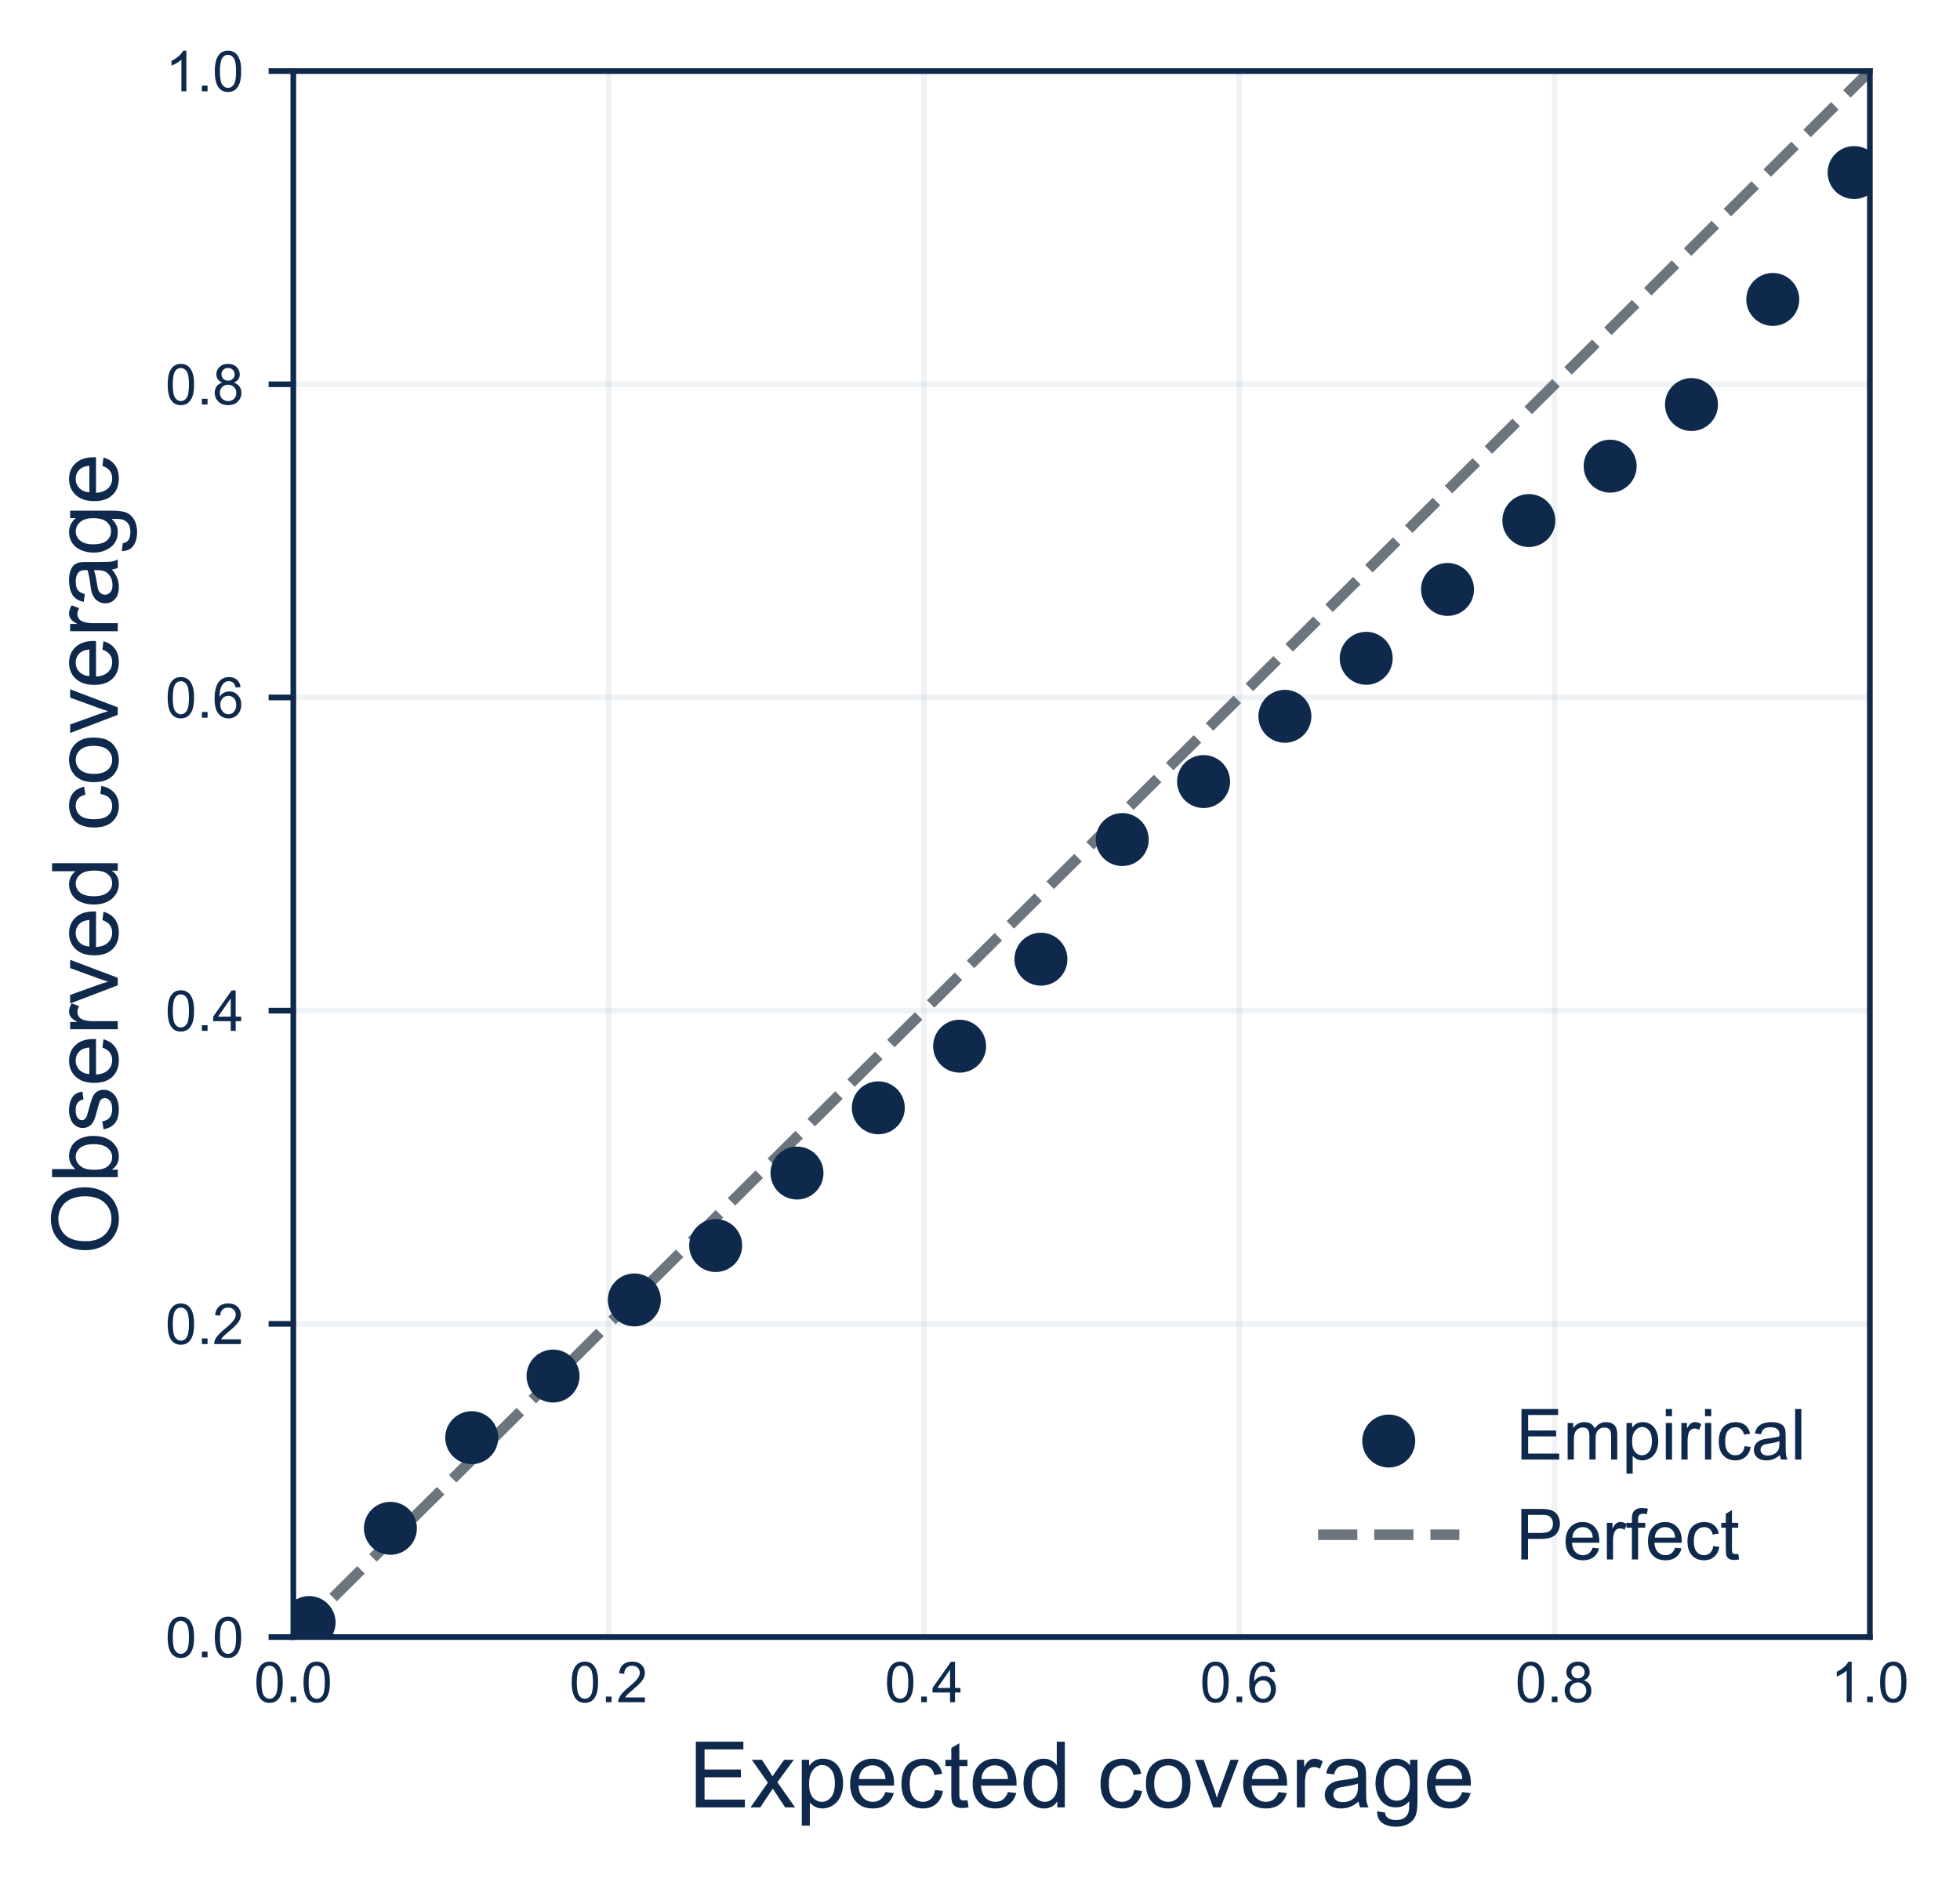
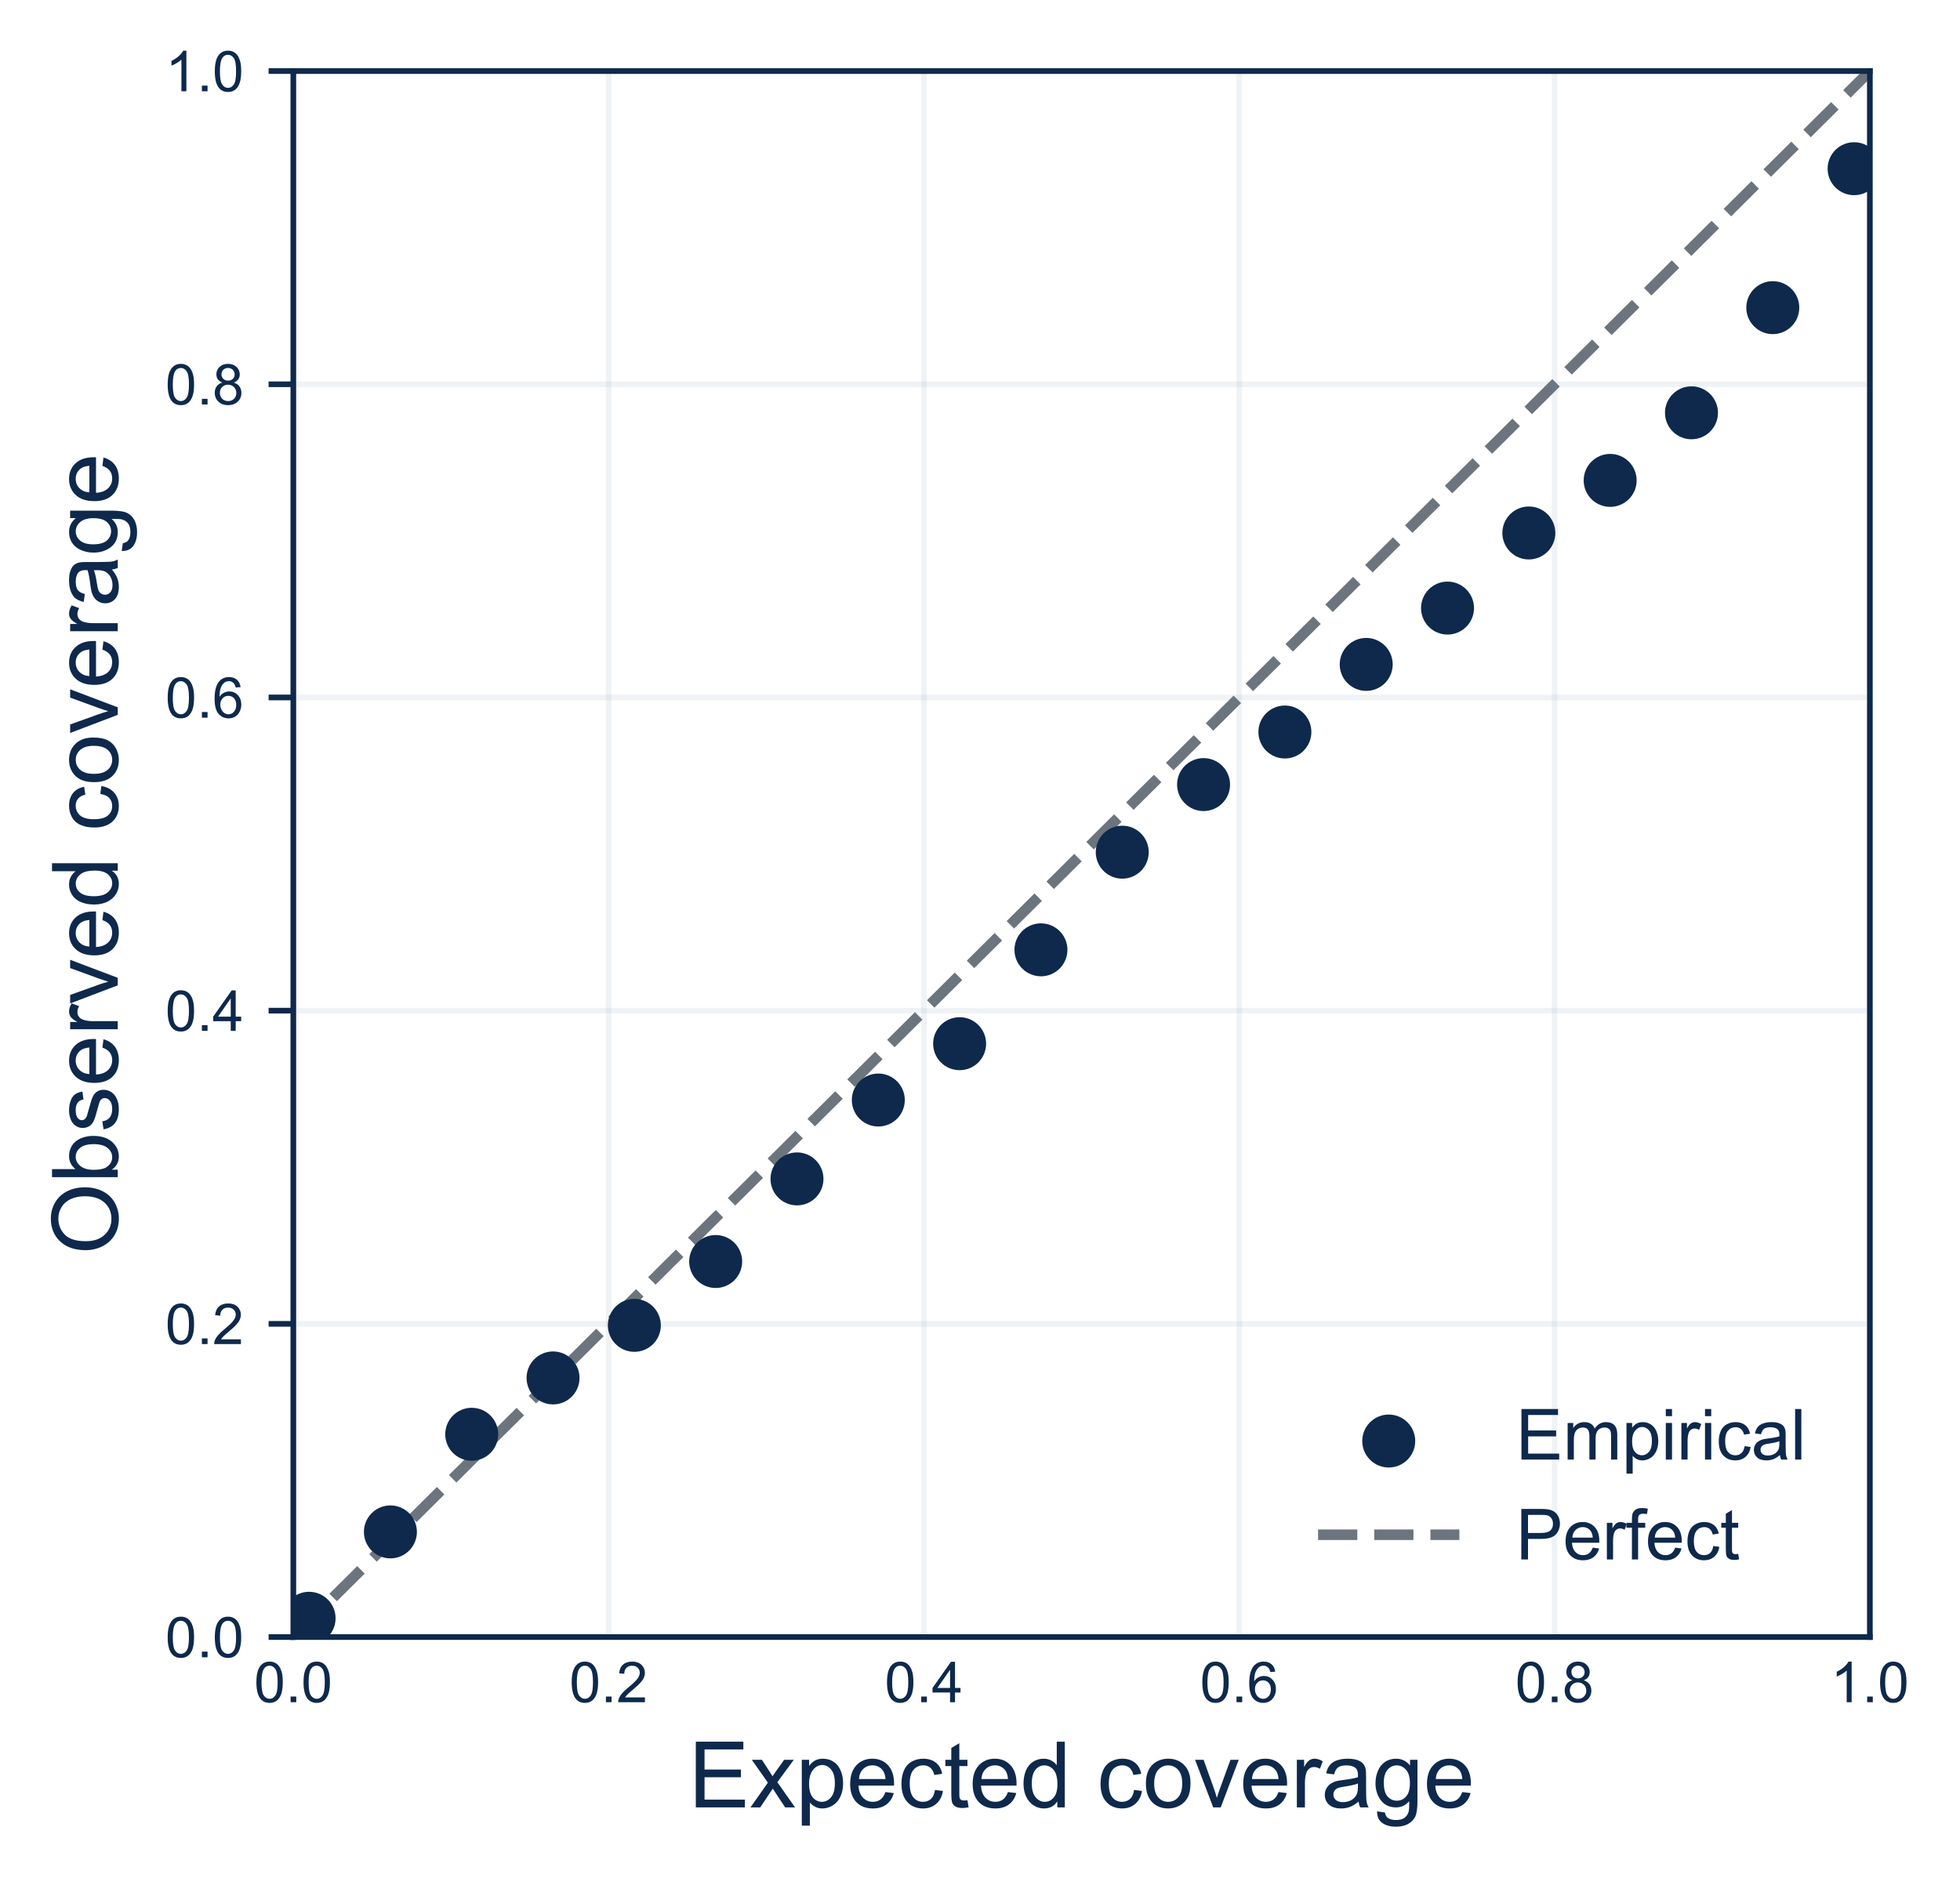
<svg xmlns="http://www.w3.org/2000/svg" xmlns:xlink="http://www.w3.org/1999/xlink" width="277.488pt" height="265.881pt" viewBox="0 0 277.488 265.881" version="1.1">
  <defs>
    <style type="text/css">*{stroke-linejoin: round; stroke-linecap: butt}</style>
  </defs>
  <g id="figure_1">
    <g id="patch_1">
      <path d="M 0 265.881  L 277.488 265.881  L 277.488 0  L 0 0  L 0 265.881  z " style="fill: none" />
    </g>
    <g id="axes_1">
      <g id="patch_2">
        <path d="M 41.528 231.823  L 264.728 231.823  L 264.728 10.063  L 41.528 10.063  L 41.528 231.823  z " style="fill: none" />
      </g>
      <g id="line2d_1">
-         <path d="M 41.528 231.823  L 264.728 10.063  " clip-path="url(#p20f158e498)" style="fill: none; stroke-dasharray: 5.55,2.4; stroke-dashoffset: 0; stroke: #6c757d; stroke-width: 1.5" />
+         <path d="M 41.528 231.823  L 264.728 10.063  " clip-path="url(#p01ee186c82)" style="fill: none; stroke-dasharray: 5.55,2.4; stroke-dashoffset: 0; stroke: #6c757d; stroke-width: 1.5" />
      </g>
      <g id="matplotlib.axis_1">
        <g id="xtick_1">
          <g id="line2d_2">
-             <path d="M 41.528 231.823  L 41.528 10.063  " clip-path="url(#p20f158e498)" style="fill: none; stroke: #5f86a5; stroke-opacity: 0.1; stroke-width: 0.8; stroke-linecap: square" />
+             <path d="M 41.528 231.823  L 41.528 10.063  " clip-path="url(#p01ee186c82)" style="fill: none; stroke: #5f86a5; stroke-opacity: 0.1; stroke-width: 0.8; stroke-linecap: square" />
          </g>
          <g id="line2d_3" />
          <g id="text_1">
            <g style="fill: #0e294c" transform="translate(35.96781 241.0494) scale(0.08 -0.08)">
              <defs>
                <path id="ArialMT-30" d="M 266 2259  Q 266 3072 433 3567  Q 600 4063 929 4331  Q 1259 4600 1759 4600  Q 2128 4600 2406 4451  Q 2684 4303 2865 4023  Q 3047 3744 3150 3342  Q 3253 2941 3253 2259  Q 3253 1453 3087 958  Q 2922 463 2592 192  Q 2263 -78 1759 -78  Q 1097 -78 719 397  Q 266 969 266 2259  z M 844 2259  Q 844 1131 1108 757  Q 1372 384 1759 384  Q 2147 384 2411 759  Q 2675 1134 2675 2259  Q 2675 3391 2411 3762  Q 2147 4134 1753 4134  Q 1366 4134 1134 3806  Q 844 3388 844 2259  z " transform="scale(0.015625)" />
                <path id="ArialMT-2e" d="M 581 0  L 581 641  L 1222 641  L 1222 0  L 581 0  z " transform="scale(0.015625)" />
              </defs>
              <use xlink:href="#ArialMT-30" />
              <use xlink:href="#ArialMT-2e" transform="translate(55.61523 0)" />
              <use xlink:href="#ArialMT-30" transform="translate(83.39844 0)" />
            </g>
          </g>
        </g>
        <g id="xtick_2">
          <g id="line2d_4">
-             <path d="M 86.168 231.823  L 86.168 10.063  " clip-path="url(#p20f158e498)" style="fill: none; stroke: #5f86a5; stroke-opacity: 0.1; stroke-width: 0.8; stroke-linecap: square" />
+             <path d="M 86.168 231.823  L 86.168 10.063  " clip-path="url(#p01ee186c82)" style="fill: none; stroke: #5f86a5; stroke-opacity: 0.1; stroke-width: 0.8; stroke-linecap: square" />
          </g>
          <g id="line2d_5" />
          <g id="text_2">
            <g style="fill: #0e294c" transform="translate(80.60781 241.0494) scale(0.08 -0.08)">
              <defs>
                <path id="ArialMT-32" d="M 3222 541  L 3222 0  L 194 0  Q 188 203 259 391  Q 375 700 629 1000  Q 884 1300 1366 1694  Q 2113 2306 2375 2664  Q 2638 3022 2638 3341  Q 2638 3675 2398 3904  Q 2159 4134 1775 4134  Q 1369 4134 1125 3890  Q 881 3647 878 3216  L 300 3275  Q 359 3922 746 4261  Q 1134 4600 1788 4600  Q 2447 4600 2831 4234  Q 3216 3869 3216 3328  Q 3216 3053 3103 2787  Q 2991 2522 2730 2228  Q 2469 1934 1863 1422  Q 1356 997 1212 845  Q 1069 694 975 541  L 3222 541  z " transform="scale(0.015625)" />
              </defs>
              <use xlink:href="#ArialMT-30" />
              <use xlink:href="#ArialMT-2e" transform="translate(55.61523 0)" />
              <use xlink:href="#ArialMT-32" transform="translate(83.39844 0)" />
            </g>
          </g>
        </g>
        <g id="xtick_3">
          <g id="line2d_6">
-             <path d="M 130.808 231.823  L 130.808 10.063  " clip-path="url(#p20f158e498)" style="fill: none; stroke: #5f86a5; stroke-opacity: 0.1; stroke-width: 0.8; stroke-linecap: square" />
+             <path d="M 130.808 231.823  L 130.808 10.063  " clip-path="url(#p01ee186c82)" style="fill: none; stroke: #5f86a5; stroke-opacity: 0.1; stroke-width: 0.8; stroke-linecap: square" />
          </g>
          <g id="line2d_7" />
          <g id="text_3">
            <g style="fill: #0e294c" transform="translate(125.2478 241.0494) scale(0.08 -0.08)">
              <defs>
                <path id="ArialMT-34" d="M 2069 0  L 2069 1097  L 81 1097  L 81 1613  L 2172 4581  L 2631 4581  L 2631 1613  L 3250 1613  L 3250 1097  L 2631 1097  L 2631 0  L 2069 0  z M 2069 1613  L 2069 3678  L 634 1613  L 2069 1613  z " transform="scale(0.015625)" />
              </defs>
              <use xlink:href="#ArialMT-30" />
              <use xlink:href="#ArialMT-2e" transform="translate(55.61523 0)" />
              <use xlink:href="#ArialMT-34" transform="translate(83.39844 0)" />
            </g>
          </g>
        </g>
        <g id="xtick_4">
          <g id="line2d_8">
-             <path d="M 175.448 231.823  L 175.448 10.063  " clip-path="url(#p20f158e498)" style="fill: none; stroke: #5f86a5; stroke-opacity: 0.1; stroke-width: 0.8; stroke-linecap: square" />
+             <path d="M 175.448 231.823  L 175.448 10.063  " clip-path="url(#p01ee186c82)" style="fill: none; stroke: #5f86a5; stroke-opacity: 0.1; stroke-width: 0.8; stroke-linecap: square" />
          </g>
          <g id="line2d_9" />
          <g id="text_4">
            <g style="fill: #0e294c" transform="translate(169.8878 241.0494) scale(0.08 -0.08)">
              <defs>
                <path id="ArialMT-36" d="M 3184 3459  L 2625 3416  Q 2550 3747 2413 3897  Q 2184 4138 1850 4138  Q 1581 4138 1378 3988  Q 1113 3794 959 3422  Q 806 3050 800 2363  Q 1003 2672 1297 2822  Q 1591 2972 1913 2972  Q 2475 2972 2870 2558  Q 3266 2144 3266 1488  Q 3266 1056 3080 686  Q 2894 316 2569 119  Q 2244 -78 1831 -78  Q 1128 -78 684 439  Q 241 956 241 2144  Q 241 3472 731 4075  Q 1159 4600 1884 4600  Q 2425 4600 2770 4297  Q 3116 3994 3184 3459  z M 888 1484  Q 888 1194 1011 928  Q 1134 663 1356 523  Q 1578 384 1822 384  Q 2178 384 2434 671  Q 2691 959 2691 1453  Q 2691 1928 2437 2201  Q 2184 2475 1800 2475  Q 1419 2475 1153 2201  Q 888 1928 888 1484  z " transform="scale(0.015625)" />
              </defs>
              <use xlink:href="#ArialMT-30" />
              <use xlink:href="#ArialMT-2e" transform="translate(55.61523 0)" />
              <use xlink:href="#ArialMT-36" transform="translate(83.39844 0)" />
            </g>
          </g>
        </g>
        <g id="xtick_5">
          <g id="line2d_10">
-             <path d="M 220.088 231.823  L 220.088 10.063  " clip-path="url(#p20f158e498)" style="fill: none; stroke: #5f86a5; stroke-opacity: 0.1; stroke-width: 0.8; stroke-linecap: square" />
+             <path d="M 220.088 231.823  L 220.088 10.063  " clip-path="url(#p01ee186c82)" style="fill: none; stroke: #5f86a5; stroke-opacity: 0.1; stroke-width: 0.8; stroke-linecap: square" />
          </g>
          <g id="line2d_11" />
          <g id="text_5">
            <g style="fill: #0e294c" transform="translate(214.5278 241.0494) scale(0.08 -0.08)">
              <defs>
                <path id="ArialMT-38" d="M 1131 2484  Q 781 2613 612 2850  Q 444 3088 444 3419  Q 444 3919 803 4259  Q 1163 4600 1759 4600  Q 2359 4600 2725 4251  Q 3091 3903 3091 3403  Q 3091 3084 2923 2848  Q 2756 2613 2416 2484  Q 2838 2347 3058 2040  Q 3278 1734 3278 1309  Q 3278 722 2862 322  Q 2447 -78 1769 -78  Q 1091 -78 675 323  Q 259 725 259 1325  Q 259 1772 486 2073  Q 713 2375 1131 2484  z M 1019 3438  Q 1019 3113 1228 2906  Q 1438 2700 1772 2700  Q 2097 2700 2305 2904  Q 2513 3109 2513 3406  Q 2513 3716 2298 3927  Q 2084 4138 1766 4138  Q 1444 4138 1231 3931  Q 1019 3725 1019 3438  z M 838 1322  Q 838 1081 952 856  Q 1066 631 1291 507  Q 1516 384 1775 384  Q 2178 384 2440 643  Q 2703 903 2703 1303  Q 2703 1709 2433 1975  Q 2163 2241 1756 2241  Q 1359 2241 1098 1978  Q 838 1716 838 1322  z " transform="scale(0.015625)" />
              </defs>
              <use xlink:href="#ArialMT-30" />
              <use xlink:href="#ArialMT-2e" transform="translate(55.61523 0)" />
              <use xlink:href="#ArialMT-38" transform="translate(83.39844 0)" />
            </g>
          </g>
        </g>
        <g id="xtick_6">
          <g id="line2d_12">
-             <path d="M 264.728 231.823  L 264.728 10.063  " clip-path="url(#p20f158e498)" style="fill: none; stroke: #5f86a5; stroke-opacity: 0.1; stroke-width: 0.8; stroke-linecap: square" />
+             <path d="M 264.728 231.823  L 264.728 10.063  " clip-path="url(#p01ee186c82)" style="fill: none; stroke: #5f86a5; stroke-opacity: 0.1; stroke-width: 0.8; stroke-linecap: square" />
          </g>
          <g id="line2d_13" />
          <g id="text_6">
            <g style="fill: #0e294c" transform="translate(259.1678 241.0494) scale(0.08 -0.08)">
              <defs>
                <path id="ArialMT-31" d="M 2384 0  L 1822 0  L 1822 3584  Q 1619 3391 1289 3197  Q 959 3003 697 2906  L 697 3450  Q 1169 3672 1522 3987  Q 1875 4303 2022 4600  L 2384 4600  L 2384 0  z " transform="scale(0.015625)" />
              </defs>
              <use xlink:href="#ArialMT-31" />
              <use xlink:href="#ArialMT-2e" transform="translate(55.61523 0)" />
              <use xlink:href="#ArialMT-30" transform="translate(83.39844 0)" />
            </g>
          </g>
        </g>
        <g id="text_7">
          <g style="fill: #0e294c" transform="translate(97.48477 255.9445) scale(0.13 -0.13)">
            <defs>
              <path id="ArialMT-45" d="M 506 0  L 506 4581  L 3819 4581  L 3819 4041  L 1113 4041  L 1113 2638  L 3647 2638  L 3647 2100  L 1113 2100  L 1113 541  L 3925 541  L 3925 0  L 506 0  z " transform="scale(0.015625)" />
              <path id="ArialMT-78" d="M 47 0  L 1259 1725  L 138 3319  L 841 3319  L 1350 2541  Q 1494 2319 1581 2169  Q 1719 2375 1834 2534  L 2394 3319  L 3066 3319  L 1919 1756  L 3153 0  L 2463 0  L 1781 1031  L 1600 1309  L 728 0  L 47 0  z " transform="scale(0.015625)" />
              <path id="ArialMT-70" d="M 422 -1272  L 422 3319  L 934 3319  L 934 2888  Q 1116 3141 1344 3267  Q 1572 3394 1897 3394  Q 2322 3394 2647 3175  Q 2972 2956 3137 2557  Q 3303 2159 3303 1684  Q 3303 1175 3120 767  Q 2938 359 2589 142  Q 2241 -75 1856 -75  Q 1575 -75 1351 44  Q 1128 163 984 344  L 984 -1272  L 422 -1272  z M 931 1641  Q 931 1000 1190 694  Q 1450 388 1819 388  Q 2194 388 2461 705  Q 2728 1022 2728 1688  Q 2728 2322 2467 2637  Q 2206 2953 1844 2953  Q 1484 2953 1207 2617  Q 931 2281 931 1641  z " transform="scale(0.015625)" />
              <path id="ArialMT-65" d="M 2694 1069  L 3275 997  Q 3138 488 2766 206  Q 2394 -75 1816 -75  Q 1088 -75 661 373  Q 234 822 234 1631  Q 234 2469 665 2931  Q 1097 3394 1784 3394  Q 2450 3394 2872 2941  Q 3294 2488 3294 1666  Q 3294 1616 3291 1516  L 816 1516  Q 847 969 1125 678  Q 1403 388 1819 388  Q 2128 388 2347 550  Q 2566 713 2694 1069  z M 847 1978  L 2700 1978  Q 2663 2397 2488 2606  Q 2219 2931 1791 2931  Q 1403 2931 1139 2672  Q 875 2413 847 1978  z " transform="scale(0.015625)" />
              <path id="ArialMT-63" d="M 2588 1216  L 3141 1144  Q 3050 572 2676 248  Q 2303 -75 1759 -75  Q 1078 -75 664 370  Q 250 816 250 1647  Q 250 2184 428 2587  Q 606 2991 970 3192  Q 1334 3394 1763 3394  Q 2303 3394 2647 3120  Q 2991 2847 3088 2344  L 2541 2259  Q 2463 2594 2264 2762  Q 2066 2931 1784 2931  Q 1359 2931 1093 2626  Q 828 2322 828 1663  Q 828 994 1084 691  Q 1341 388 1753 388  Q 2084 388 2306 591  Q 2528 794 2588 1216  z " transform="scale(0.015625)" />
              <path id="ArialMT-74" d="M 1650 503  L 1731 6  Q 1494 -44 1306 -44  Q 1000 -44 831 53  Q 663 150 594 308  Q 525 466 525 972  L 525 2881  L 113 2881  L 113 3319  L 525 3319  L 525 4141  L 1084 4478  L 1084 3319  L 1650 3319  L 1650 2881  L 1084 2881  L 1084 941  Q 1084 700 1114 631  Q 1144 563 1211 522  Q 1278 481 1403 481  Q 1497 481 1650 503  z " transform="scale(0.015625)" />
              <path id="ArialMT-64" d="M 2575 0  L 2575 419  Q 2259 -75 1647 -75  Q 1250 -75 917 144  Q 584 363 401 755  Q 219 1147 219 1656  Q 219 2153 384 2558  Q 550 2963 881 3178  Q 1213 3394 1622 3394  Q 1922 3394 2156 3267  Q 2391 3141 2538 2938  L 2538 4581  L 3097 4581  L 3097 0  L 2575 0  z M 797 1656  Q 797 1019 1065 703  Q 1334 388 1700 388  Q 2069 388 2326 689  Q 2584 991 2584 1609  Q 2584 2291 2321 2609  Q 2059 2928 1675 2928  Q 1300 2928 1048 2622  Q 797 2316 797 1656  z " transform="scale(0.015625)" />
              <path id="ArialMT-20" transform="scale(0.015625)" />
              <path id="ArialMT-6f" d="M 213 1659  Q 213 2581 725 3025  Q 1153 3394 1769 3394  Q 2453 3394 2887 2945  Q 3322 2497 3322 1706  Q 3322 1066 3130 698  Q 2938 331 2570 128  Q 2203 -75 1769 -75  Q 1072 -75 642 372  Q 213 819 213 1659  z M 791 1659  Q 791 1022 1069 705  Q 1347 388 1769 388  Q 2188 388 2466 706  Q 2744 1025 2744 1678  Q 2744 2294 2464 2611  Q 2184 2928 1769 2928  Q 1347 2928 1069 2612  Q 791 2297 791 1659  z " transform="scale(0.015625)" />
              <path id="ArialMT-76" d="M 1344 0  L 81 3319  L 675 3319  L 1388 1331  Q 1503 1009 1600 663  Q 1675 925 1809 1294  L 2547 3319  L 3125 3319  L 1869 0  L 1344 0  z " transform="scale(0.015625)" />
              <path id="ArialMT-72" d="M 416 0  L 416 3319  L 922 3319  L 922 2816  Q 1116 3169 1280 3281  Q 1444 3394 1641 3394  Q 1925 3394 2219 3213  L 2025 2691  Q 1819 2813 1613 2813  Q 1428 2813 1281 2702  Q 1134 2591 1072 2394  Q 978 2094 978 1738  L 978 0  L 416 0  z " transform="scale(0.015625)" />
              <path id="ArialMT-61" d="M 2588 409  Q 2275 144 1986 34  Q 1697 -75 1366 -75  Q 819 -75 525 192  Q 231 459 231 875  Q 231 1119 342 1320  Q 453 1522 633 1644  Q 813 1766 1038 1828  Q 1203 1872 1538 1913  Q 2219 1994 2541 2106  Q 2544 2222 2544 2253  Q 2544 2597 2384 2738  Q 2169 2928 1744 2928  Q 1347 2928 1158 2789  Q 969 2650 878 2297  L 328 2372  Q 403 2725 575 2942  Q 747 3159 1072 3276  Q 1397 3394 1825 3394  Q 2250 3394 2515 3294  Q 2781 3194 2906 3042  Q 3031 2891 3081 2659  Q 3109 2516 3109 2141  L 3109 1391  Q 3109 606 3145 398  Q 3181 191 3288 0  L 2700 0  Q 2613 175 2588 409  z M 2541 1666  Q 2234 1541 1622 1453  Q 1275 1403 1131 1340  Q 988 1278 909 1158  Q 831 1038 831 891  Q 831 666 1001 516  Q 1172 366 1500 366  Q 1825 366 2078 508  Q 2331 650 2450 897  Q 2541 1088 2541 1459  L 2541 1666  z " transform="scale(0.015625)" />
              <path id="ArialMT-67" d="M 319 -275  L 866 -356  Q 900 -609 1056 -725  Q 1266 -881 1628 -881  Q 2019 -881 2231 -725  Q 2444 -569 2519 -288  Q 2563 -116 2559 434  Q 2191 0 1641 0  Q 956 0 581 494  Q 206 988 206 1678  Q 206 2153 378 2554  Q 550 2956 876 3175  Q 1203 3394 1644 3394  Q 2231 3394 2613 2919  L 2613 3319  L 3131 3319  L 3131 450  Q 3131 -325 2973 -648  Q 2816 -972 2473 -1159  Q 2131 -1347 1631 -1347  Q 1038 -1347 672 -1080  Q 306 -813 319 -275  z M 784 1719  Q 784 1066 1043 766  Q 1303 466 1694 466  Q 2081 466 2343 764  Q 2606 1063 2606 1700  Q 2606 2309 2336 2618  Q 2066 2928 1684 2928  Q 1309 2928 1046 2623  Q 784 2319 784 1719  z " transform="scale(0.015625)" />
            </defs>
            <use xlink:href="#ArialMT-45" />
            <use xlink:href="#ArialMT-78" transform="translate(66.69922 0)" />
            <use xlink:href="#ArialMT-70" transform="translate(116.6992 0)" />
            <use xlink:href="#ArialMT-65" transform="translate(172.3145 0)" />
            <use xlink:href="#ArialMT-63" transform="translate(227.9297 0)" />
            <use xlink:href="#ArialMT-74" transform="translate(277.9297 0)" />
            <use xlink:href="#ArialMT-65" transform="translate(305.7129 0)" />
            <use xlink:href="#ArialMT-64" transform="translate(361.3281 0)" />
            <use xlink:href="#ArialMT-20" transform="translate(416.9434 0)" />
            <use xlink:href="#ArialMT-63" transform="translate(444.7266 0)" />
            <use xlink:href="#ArialMT-6f" transform="translate(494.7266 0)" />
            <use xlink:href="#ArialMT-76" transform="translate(550.3418 0)" />
            <use xlink:href="#ArialMT-65" transform="translate(600.3418 0)" />
            <use xlink:href="#ArialMT-72" transform="translate(655.957 0)" />
            <use xlink:href="#ArialMT-61" transform="translate(689.2578 0)" />
            <use xlink:href="#ArialMT-67" transform="translate(744.873 0)" />
            <use xlink:href="#ArialMT-65" transform="translate(800.4883 0)" />
          </g>
        </g>
      </g>
      <g id="matplotlib.axis_2">
        <g id="ytick_1">
          <g id="line2d_14">
-             <path d="M 41.528 231.823  L 264.728 231.823  " clip-path="url(#p20f158e498)" style="fill: none; stroke: #5f86a5; stroke-opacity: 0.1; stroke-width: 0.8; stroke-linecap: square" />
+             <path d="M 41.528 231.823  L 264.728 231.823  " clip-path="url(#p01ee186c82)" style="fill: none; stroke: #5f86a5; stroke-opacity: 0.1; stroke-width: 0.8; stroke-linecap: square" />
          </g>
          <g id="line2d_15">
            <defs>
-               <path id="m34f6aecef4" d="M 0 0  L -3.5 0  " style="stroke: #0e294c; stroke-width: 0.8" />
-             </defs>
-             <g>
-               <use xlink:href="#m34f6aecef4" x="41.528" y="231.823" style="fill: #0e294c; stroke: #0e294c; stroke-width: 0.8" />
+               <path id="m29527017dd" d="M 0 0  L -3.5 0  " style="stroke: #0e294c; stroke-width: 0.8" />
+             </defs>
+             <g>
+               <use xlink:href="#m29527017dd" x="41.528" y="231.823" style="fill: #0e294c; stroke: #0e294c; stroke-width: 0.8" />
            </g>
          </g>
          <g id="text_8">
            <g style="fill: #0e294c" transform="translate(23.40781 234.6863) scale(0.08 -0.08)">
              <use xlink:href="#ArialMT-30" />
              <use xlink:href="#ArialMT-2e" transform="translate(55.61523 0)" />
              <use xlink:href="#ArialMT-30" transform="translate(83.39844 0)" />
            </g>
          </g>
        </g>
        <g id="ytick_2">
          <g id="line2d_16">
-             <path d="M 41.528 187.471  L 264.728 187.471  " clip-path="url(#p20f158e498)" style="fill: none; stroke: #5f86a5; stroke-opacity: 0.1; stroke-width: 0.8; stroke-linecap: square" />
+             <path d="M 41.528 187.471  L 264.728 187.471  " clip-path="url(#p01ee186c82)" style="fill: none; stroke: #5f86a5; stroke-opacity: 0.1; stroke-width: 0.8; stroke-linecap: square" />
          </g>
          <g id="line2d_17">
            <g>
-               <use xlink:href="#m34f6aecef4" x="41.528" y="187.471" style="fill: #0e294c; stroke: #0e294c; stroke-width: 0.8" />
+               <use xlink:href="#m29527017dd" x="41.528" y="187.471" style="fill: #0e294c; stroke: #0e294c; stroke-width: 0.8" />
            </g>
          </g>
          <g id="text_9">
            <g style="fill: #0e294c" transform="translate(23.40781 190.3342) scale(0.08 -0.08)">
              <use xlink:href="#ArialMT-30" />
              <use xlink:href="#ArialMT-2e" transform="translate(55.61523 0)" />
              <use xlink:href="#ArialMT-32" transform="translate(83.39844 0)" />
            </g>
          </g>
        </g>
        <g id="ytick_3">
          <g id="line2d_18">
-             <path d="M 41.528 143.119  L 264.728 143.119  " clip-path="url(#p20f158e498)" style="fill: none; stroke: #5f86a5; stroke-opacity: 0.1; stroke-width: 0.8; stroke-linecap: square" />
+             <path d="M 41.528 143.119  L 264.728 143.119  " clip-path="url(#p01ee186c82)" style="fill: none; stroke: #5f86a5; stroke-opacity: 0.1; stroke-width: 0.8; stroke-linecap: square" />
          </g>
          <g id="line2d_19">
            <g>
-               <use xlink:href="#m34f6aecef4" x="41.528" y="143.119" style="fill: #0e294c; stroke: #0e294c; stroke-width: 0.8" />
+               <use xlink:href="#m29527017dd" x="41.528" y="143.119" style="fill: #0e294c; stroke: #0e294c; stroke-width: 0.8" />
            </g>
          </g>
          <g id="text_10">
            <g style="fill: #0e294c" transform="translate(23.40781 145.9822) scale(0.08 -0.08)">
              <use xlink:href="#ArialMT-30" />
              <use xlink:href="#ArialMT-2e" transform="translate(55.61523 0)" />
              <use xlink:href="#ArialMT-34" transform="translate(83.39844 0)" />
            </g>
          </g>
        </g>
        <g id="ytick_4">
          <g id="line2d_20">
-             <path d="M 41.528 98.767  L 264.728 98.767  " clip-path="url(#p20f158e498)" style="fill: none; stroke: #5f86a5; stroke-opacity: 0.1; stroke-width: 0.8; stroke-linecap: square" />
+             <path d="M 41.528 98.767  L 264.728 98.767  " clip-path="url(#p01ee186c82)" style="fill: none; stroke: #5f86a5; stroke-opacity: 0.1; stroke-width: 0.8; stroke-linecap: square" />
          </g>
          <g id="line2d_21">
            <g>
-               <use xlink:href="#m34f6aecef4" x="41.528" y="98.767" style="fill: #0e294c; stroke: #0e294c; stroke-width: 0.8" />
+               <use xlink:href="#m29527017dd" x="41.528" y="98.767" style="fill: #0e294c; stroke: #0e294c; stroke-width: 0.8" />
            </g>
          </g>
          <g id="text_11">
            <g style="fill: #0e294c" transform="translate(23.40781 101.6303) scale(0.08 -0.08)">
              <use xlink:href="#ArialMT-30" />
              <use xlink:href="#ArialMT-2e" transform="translate(55.61523 0)" />
              <use xlink:href="#ArialMT-36" transform="translate(83.39844 0)" />
            </g>
          </g>
        </g>
        <g id="ytick_5">
          <g id="line2d_22">
-             <path d="M 41.528 54.415  L 264.728 54.415  " clip-path="url(#p20f158e498)" style="fill: none; stroke: #5f86a5; stroke-opacity: 0.1; stroke-width: 0.8; stroke-linecap: square" />
+             <path d="M 41.528 54.415  L 264.728 54.415  " clip-path="url(#p01ee186c82)" style="fill: none; stroke: #5f86a5; stroke-opacity: 0.1; stroke-width: 0.8; stroke-linecap: square" />
          </g>
          <g id="line2d_23">
            <g>
-               <use xlink:href="#m34f6aecef4" x="41.528" y="54.415" style="fill: #0e294c; stroke: #0e294c; stroke-width: 0.8" />
+               <use xlink:href="#m29527017dd" x="41.528" y="54.415" style="fill: #0e294c; stroke: #0e294c; stroke-width: 0.8" />
            </g>
          </g>
          <g id="text_12">
            <g style="fill: #0e294c" transform="translate(23.40781 57.27825) scale(0.08 -0.08)">
              <use xlink:href="#ArialMT-30" />
              <use xlink:href="#ArialMT-2e" transform="translate(55.61523 0)" />
              <use xlink:href="#ArialMT-38" transform="translate(83.39844 0)" />
            </g>
          </g>
        </g>
        <g id="ytick_6">
          <g id="line2d_24">
-             <path d="M 41.528 10.063  L 264.728 10.063  " clip-path="url(#p20f158e498)" style="fill: none; stroke: #5f86a5; stroke-opacity: 0.1; stroke-width: 0.8; stroke-linecap: square" />
+             <path d="M 41.528 10.063  L 264.728 10.063  " clip-path="url(#p01ee186c82)" style="fill: none; stroke: #5f86a5; stroke-opacity: 0.1; stroke-width: 0.8; stroke-linecap: square" />
          </g>
          <g id="line2d_25">
            <g>
-               <use xlink:href="#m34f6aecef4" x="41.528" y="10.063" style="fill: #0e294c; stroke: #0e294c; stroke-width: 0.8" />
+               <use xlink:href="#m29527017dd" x="41.528" y="10.063" style="fill: #0e294c; stroke: #0e294c; stroke-width: 0.8" />
            </g>
          </g>
          <g id="text_13">
            <g style="fill: #0e294c" transform="translate(23.40781 12.92625) scale(0.08 -0.08)">
              <use xlink:href="#ArialMT-31" />
              <use xlink:href="#ArialMT-2e" transform="translate(55.61523 0)" />
              <use xlink:href="#ArialMT-30" transform="translate(83.39844 0)" />
            </g>
          </g>
        </g>
        <g id="text_14">
          <g style="fill: #0e294c" transform="translate(16.67172 177.6648) rotate(-90) scale(0.13 -0.13)">
            <defs>
              <path id="ArialMT-4f" d="M 309 2231  Q 309 3372 921 4017  Q 1534 4663 2503 4663  Q 3138 4663 3647 4359  Q 4156 4056 4423 3514  Q 4691 2972 4691 2284  Q 4691 1588 4409 1038  Q 4128 488 3612 205  Q 3097 -78 2500 -78  Q 1853 -78 1343 234  Q 834 547 571 1087  Q 309 1628 309 2231  z M 934 2222  Q 934 1394 1379 917  Q 1825 441 2497 441  Q 3181 441 3623 922  Q 4066 1403 4066 2288  Q 4066 2847 3877 3264  Q 3688 3681 3323 3911  Q 2959 4141 2506 4141  Q 1863 4141 1398 3698  Q 934 3256 934 2222  z " transform="scale(0.015625)" />
              <path id="ArialMT-62" d="M 941 0  L 419 0  L 419 4581  L 981 4581  L 981 2947  Q 1338 3394 1891 3394  Q 2197 3394 2470 3270  Q 2744 3147 2920 2923  Q 3097 2700 3197 2384  Q 3297 2069 3297 1709  Q 3297 856 2875 390  Q 2453 -75 1863 -75  Q 1275 -75 941 416  L 941 0  z M 934 1684  Q 934 1088 1097 822  Q 1363 388 1816 388  Q 2184 388 2453 708  Q 2722 1028 2722 1663  Q 2722 2313 2464 2622  Q 2206 2931 1841 2931  Q 1472 2931 1203 2611  Q 934 2291 934 1684  z " transform="scale(0.015625)" />
              <path id="ArialMT-73" d="M 197 991  L 753 1078  Q 800 744 1014 566  Q 1228 388 1613 388  Q 2000 388 2187 545  Q 2375 703 2375 916  Q 2375 1106 2209 1216  Q 2094 1291 1634 1406  Q 1016 1563 777 1677  Q 538 1791 414 1992  Q 291 2194 291 2438  Q 291 2659 392 2848  Q 494 3038 669 3163  Q 800 3259 1026 3326  Q 1253 3394 1513 3394  Q 1903 3394 2198 3281  Q 2494 3169 2634 2976  Q 2775 2784 2828 2463  L 2278 2388  Q 2241 2644 2061 2787  Q 1881 2931 1553 2931  Q 1166 2931 1000 2803  Q 834 2675 834 2503  Q 834 2394 903 2306  Q 972 2216 1119 2156  Q 1203 2125 1616 2013  Q 2213 1853 2448 1751  Q 2684 1650 2818 1456  Q 2953 1263 2953 975  Q 2953 694 2789 445  Q 2625 197 2315 61  Q 2006 -75 1616 -75  Q 969 -75 630 194  Q 291 463 197 991  z " transform="scale(0.015625)" />
            </defs>
            <use xlink:href="#ArialMT-4f" />
            <use xlink:href="#ArialMT-62" transform="translate(77.7832 0)" />
            <use xlink:href="#ArialMT-73" transform="translate(133.3984 0)" />
            <use xlink:href="#ArialMT-65" transform="translate(183.3984 0)" />
            <use xlink:href="#ArialMT-72" transform="translate(239.0137 0)" />
            <use xlink:href="#ArialMT-76" transform="translate(272.3145 0)" />
            <use xlink:href="#ArialMT-65" transform="translate(322.3145 0)" />
            <use xlink:href="#ArialMT-64" transform="translate(377.9297 0)" />
            <use xlink:href="#ArialMT-20" transform="translate(433.5449 0)" />
            <use xlink:href="#ArialMT-63" transform="translate(461.3281 0)" />
            <use xlink:href="#ArialMT-6f" transform="translate(511.3281 0)" />
            <use xlink:href="#ArialMT-76" transform="translate(566.9434 0)" />
            <use xlink:href="#ArialMT-65" transform="translate(616.9434 0)" />
            <use xlink:href="#ArialMT-72" transform="translate(672.5586 0)" />
            <use xlink:href="#ArialMT-61" transform="translate(705.8594 0)" />
            <use xlink:href="#ArialMT-67" transform="translate(761.4746 0)" />
            <use xlink:href="#ArialMT-65" transform="translate(817.0898 0)" />
          </g>
        </g>
      </g>
      <g id="PathCollection_1">
        <defs>
-           <path id="ma34b1efc90" d="M 0 3  C 0.796 3 1.559 2.684 2.121 2.121  C 2.684 1.559 3 0.796 3 0  C 3 -0.796 2.684 -1.559 2.121 -2.121  C 1.559 -2.684 0.796 -3 0 -3  C -0.796 -3 -1.559 -2.684 -2.121 -2.121  C -2.684 -1.559 -3 -0.796 -3 0  C -3 0.796 -2.684 1.559 -2.121 2.121  C -1.559 2.684 -0.796 3 0 3  z " style="stroke: #0e294c; stroke-width: 1.5" />
+           <path id="m78ec8c6076" d="M 0 3  C 0.796 3 1.559 2.684 2.121 2.121  C 2.684 1.559 3 0.796 3 0  C 3 -0.796 2.684 -1.559 2.121 -2.121  C 1.559 -2.684 0.796 -3 0 -3  C -0.796 -3 -1.559 -2.684 -2.121 -2.121  C -2.684 -1.559 -3 -0.796 -3 0  C -3 0.796 -2.684 1.559 -2.121 2.121  C -1.559 2.684 -0.796 3 0 3  z " style="stroke: #0e294c; stroke-width: 1.5" />
        </defs>
-         <g clip-path="url(#p20f158e498)">
-           <use xlink:href="#ma34b1efc90" x="43.76" y="229.77" style="fill: #0e294c; stroke: #0e294c; stroke-width: 1.5" />
-           <use xlink:href="#ma34b1efc90" x="55.272" y="216.423" style="fill: #0e294c; stroke: #0e294c; stroke-width: 1.5" />
-           <use xlink:href="#ma34b1efc90" x="66.785" y="203.59" style="fill: #0e294c; stroke: #0e294c; stroke-width: 1.5" />
-           <use xlink:href="#ma34b1efc90" x="78.297" y="194.863" style="fill: #0e294c; stroke: #0e294c; stroke-width: 1.5" />
-           <use xlink:href="#ma34b1efc90" x="89.809" y="184.083" style="fill: #0e294c; stroke: #0e294c; stroke-width: 1.5" />
-           <use xlink:href="#ma34b1efc90" x="101.322" y="176.383" style="fill: #0e294c; stroke: #0e294c; stroke-width: 1.5" />
-           <use xlink:href="#ma34b1efc90" x="112.834" y="166.116" style="fill: #0e294c; stroke: #0e294c; stroke-width: 1.5" />
-           <use xlink:href="#ma34b1efc90" x="124.347" y="156.876" style="fill: #0e294c; stroke: #0e294c; stroke-width: 1.5" />
-           <use xlink:href="#ma34b1efc90" x="135.859" y="148.15" style="fill: #0e294c; stroke: #0e294c; stroke-width: 1.5" />
-           <use xlink:href="#ma34b1efc90" x="147.372" y="135.83" style="fill: #0e294c; stroke: #0e294c; stroke-width: 1.5" />
-           <use xlink:href="#ma34b1efc90" x="158.884" y="118.89" style="fill: #0e294c; stroke: #0e294c; stroke-width: 1.5" />
-           <use xlink:href="#ma34b1efc90" x="170.396" y="110.676" style="fill: #0e294c; stroke: #0e294c; stroke-width: 1.5" />
-           <use xlink:href="#ma34b1efc90" x="181.909" y="101.436" style="fill: #0e294c; stroke: #0e294c; stroke-width: 1.5" />
-           <use xlink:href="#ma34b1efc90" x="193.421" y="93.223" style="fill: #0e294c; stroke: #0e294c; stroke-width: 1.5" />
-           <use xlink:href="#ma34b1efc90" x="204.934" y="83.47" style="fill: #0e294c; stroke: #0e294c; stroke-width: 1.5" />
-           <use xlink:href="#ma34b1efc90" x="216.446" y="73.716" style="fill: #0e294c; stroke: #0e294c; stroke-width: 1.5" />
-           <use xlink:href="#ma34b1efc90" x="227.959" y="66.016" style="fill: #0e294c; stroke: #0e294c; stroke-width: 1.5" />
-           <use xlink:href="#ma34b1efc90" x="239.471" y="57.29" style="fill: #0e294c; stroke: #0e294c; stroke-width: 1.5" />
-           <use xlink:href="#ma34b1efc90" x="250.983" y="42.403" style="fill: #0e294c; stroke: #0e294c; stroke-width: 1.5" />
-           <use xlink:href="#ma34b1efc90" x="262.496" y="24.436" style="fill: #0e294c; stroke: #0e294c; stroke-width: 1.5" />
+         <g clip-path="url(#p01ee186c82)">
+           <use xlink:href="#m78ec8c6076" x="43.76" y="229.164" style="fill: #0e294c; stroke: #0e294c; stroke-width: 1.5" />
+           <use xlink:href="#m78ec8c6076" x="55.272" y="216.933" style="fill: #0e294c; stroke: #0e294c; stroke-width: 1.5" />
+           <use xlink:href="#m78ec8c6076" x="66.785" y="203.106" style="fill: #0e294c; stroke: #0e294c; stroke-width: 1.5" />
+           <use xlink:href="#m78ec8c6076" x="78.297" y="195.129" style="fill: #0e294c; stroke: #0e294c; stroke-width: 1.5" />
+           <use xlink:href="#m78ec8c6076" x="89.809" y="187.684" style="fill: #0e294c; stroke: #0e294c; stroke-width: 1.5" />
+           <use xlink:href="#m78ec8c6076" x="101.322" y="178.643" style="fill: #0e294c; stroke: #0e294c; stroke-width: 1.5" />
+           <use xlink:href="#m78ec8c6076" x="112.834" y="166.944" style="fill: #0e294c; stroke: #0e294c; stroke-width: 1.5" />
+           <use xlink:href="#m78ec8c6076" x="124.347" y="155.776" style="fill: #0e294c; stroke: #0e294c; stroke-width: 1.5" />
+           <use xlink:href="#m78ec8c6076" x="135.859" y="147.799" style="fill: #0e294c; stroke: #0e294c; stroke-width: 1.5" />
+           <use xlink:href="#m78ec8c6076" x="147.372" y="134.504" style="fill: #0e294c; stroke: #0e294c; stroke-width: 1.5" />
+           <use xlink:href="#m78ec8c6076" x="158.884" y="120.677" style="fill: #0e294c; stroke: #0e294c; stroke-width: 1.5" />
+           <use xlink:href="#m78ec8c6076" x="170.396" y="111.105" style="fill: #0e294c; stroke: #0e294c; stroke-width: 1.5" />
+           <use xlink:href="#m78ec8c6076" x="181.909" y="103.66" style="fill: #0e294c; stroke: #0e294c; stroke-width: 1.5" />
+           <use xlink:href="#m78ec8c6076" x="193.421" y="94.087" style="fill: #0e294c; stroke: #0e294c; stroke-width: 1.5" />
+           <use xlink:href="#m78ec8c6076" x="204.934" y="86.11" style="fill: #0e294c; stroke: #0e294c; stroke-width: 1.5" />
+           <use xlink:href="#m78ec8c6076" x="216.446" y="75.474" style="fill: #0e294c; stroke: #0e294c; stroke-width: 1.5" />
+           <use xlink:href="#m78ec8c6076" x="227.959" y="68.029" style="fill: #0e294c; stroke: #0e294c; stroke-width: 1.5" />
+           <use xlink:href="#m78ec8c6076" x="239.471" y="58.457" style="fill: #0e294c; stroke: #0e294c; stroke-width: 1.5" />
+           <use xlink:href="#m78ec8c6076" x="250.983" y="43.566" style="fill: #0e294c; stroke: #0e294c; stroke-width: 1.5" />
+           <use xlink:href="#m78ec8c6076" x="262.496" y="23.89" style="fill: #0e294c; stroke: #0e294c; stroke-width: 1.5" />
        </g>
      </g>
      <g id="patch_3">
        <path d="M 41.528 231.823  L 41.528 10.063  " style="fill: none; stroke: #0e294c; stroke-width: 0.8; stroke-linejoin: miter; stroke-linecap: square" />
      </g>
      <g id="patch_4">
        <path d="M 264.728 231.823  L 264.728 10.063  " style="fill: none; stroke: #0e294c; stroke-width: 0.8; stroke-linejoin: miter; stroke-linecap: square" />
      </g>
      <g id="patch_5">
        <path d="M 41.528 231.823  L 264.728 231.823  " style="fill: none; stroke: #0e294c; stroke-width: 0.8; stroke-linejoin: miter; stroke-linecap: square" />
      </g>
      <g id="patch_6">
        <path d="M 41.528 10.063  L 264.728 10.063  " style="fill: none; stroke: #0e294c; stroke-width: 0.8; stroke-linejoin: miter; stroke-linecap: square" />
      </g>
      <g id="legend_1">
        <g id="PathCollection_2">
          <g>
-             <use xlink:href="#ma34b1efc90" x="196.611" y="204.065" style="fill: #0e294c; stroke: #0e294c; stroke-width: 1.5" />
+             <use xlink:href="#m78ec8c6076" x="196.611" y="204.065" style="fill: #0e294c; stroke: #0e294c; stroke-width: 1.5" />
          </g>
        </g>
        <g id="text_15">
          <g style="fill: #0e294c" transform="translate(214.6106 206.6903) scale(0.1 -0.1)">
            <defs>
              <path id="ArialMT-6d" d="M 422 0  L 422 3319  L 925 3319  L 925 2853  Q 1081 3097 1340 3245  Q 1600 3394 1931 3394  Q 2300 3394 2536 3241  Q 2772 3088 2869 2813  Q 3263 3394 3894 3394  Q 4388 3394 4653 3120  Q 4919 2847 4919 2278  L 4919 0  L 4359 0  L 4359 2091  Q 4359 2428 4304 2576  Q 4250 2725 4106 2815  Q 3963 2906 3769 2906  Q 3419 2906 3187 2673  Q 2956 2441 2956 1928  L 2956 0  L 2394 0  L 2394 2156  Q 2394 2531 2256 2718  Q 2119 2906 1806 2906  Q 1569 2906 1367 2781  Q 1166 2656 1075 2415  Q 984 2175 984 1722  L 984 0  L 422 0  z " transform="scale(0.015625)" />
              <path id="ArialMT-69" d="M 425 3934  L 425 4581  L 988 4581  L 988 3934  L 425 3934  z M 425 0  L 425 3319  L 988 3319  L 988 0  L 425 0  z " transform="scale(0.015625)" />
              <path id="ArialMT-6c" d="M 409 0  L 409 4581  L 972 4581  L 972 0  L 409 0  z " transform="scale(0.015625)" />
            </defs>
            <use xlink:href="#ArialMT-45" />
            <use xlink:href="#ArialMT-6d" transform="translate(66.69922 0)" />
            <use xlink:href="#ArialMT-70" transform="translate(150 0)" />
            <use xlink:href="#ArialMT-69" transform="translate(205.6152 0)" />
            <use xlink:href="#ArialMT-72" transform="translate(227.832 0)" />
            <use xlink:href="#ArialMT-69" transform="translate(261.1328 0)" />
            <use xlink:href="#ArialMT-63" transform="translate(283.3496 0)" />
            <use xlink:href="#ArialMT-61" transform="translate(333.3496 0)" />
            <use xlink:href="#ArialMT-6c" transform="translate(388.9648 0)" />
          </g>
        </g>
        <g id="line2d_26">
          <path d="M 186.611 217.336  L 196.611 217.336  L 206.611 217.336  " style="fill: none; stroke-dasharray: 5.55,2.4; stroke-dashoffset: 0; stroke: #6c757d; stroke-width: 1.5" />
        </g>
        <g id="text_16">
          <g style="fill: #0e294c" transform="translate(214.6106 220.8356) scale(0.1 -0.1)">
            <defs>
              <path id="ArialMT-50" d="M 494 0  L 494 4581  L 2222 4581  Q 2678 4581 2919 4538  Q 3256 4481 3484 4323  Q 3713 4166 3852 3881  Q 3991 3597 3991 3256  Q 3991 2672 3619 2267  Q 3247 1863 2275 1863  L 1100 1863  L 1100 0  L 494 0  z M 1100 2403  L 2284 2403  Q 2872 2403 3119 2622  Q 3366 2841 3366 3238  Q 3366 3525 3220 3729  Q 3075 3934 2838 4000  Q 2684 4041 2272 4041  L 1100 4041  L 1100 2403  z " transform="scale(0.015625)" />
              <path id="ArialMT-66" d="M 556 0  L 556 2881  L 59 2881  L 59 3319  L 556 3319  L 556 3672  Q 556 4006 616 4169  Q 697 4388 901 4523  Q 1106 4659 1475 4659  Q 1713 4659 2000 4603  L 1916 4113  Q 1741 4144 1584 4144  Q 1328 4144 1222 4034  Q 1116 3925 1116 3625  L 1116 3319  L 1763 3319  L 1763 2881  L 1116 2881  L 1116 0  L 556 0  z " transform="scale(0.015625)" />
            </defs>
            <use xlink:href="#ArialMT-50" />
            <use xlink:href="#ArialMT-65" transform="translate(66.69922 0)" />
            <use xlink:href="#ArialMT-72" transform="translate(122.3145 0)" />
            <use xlink:href="#ArialMT-66" transform="translate(155.6152 0)" />
            <use xlink:href="#ArialMT-65" transform="translate(183.3984 0)" />
            <use xlink:href="#ArialMT-63" transform="translate(239.0137 0)" />
            <use xlink:href="#ArialMT-74" transform="translate(289.0137 0)" />
          </g>
        </g>
      </g>
    </g>
  </g>
  <defs>
-     <clipPath id="p20f158e498">
+     <clipPath id="p01ee186c82">
      <rect x="41.528" y="10.063" width="223.2" height="221.76" />
    </clipPath>
  </defs>
</svg>
